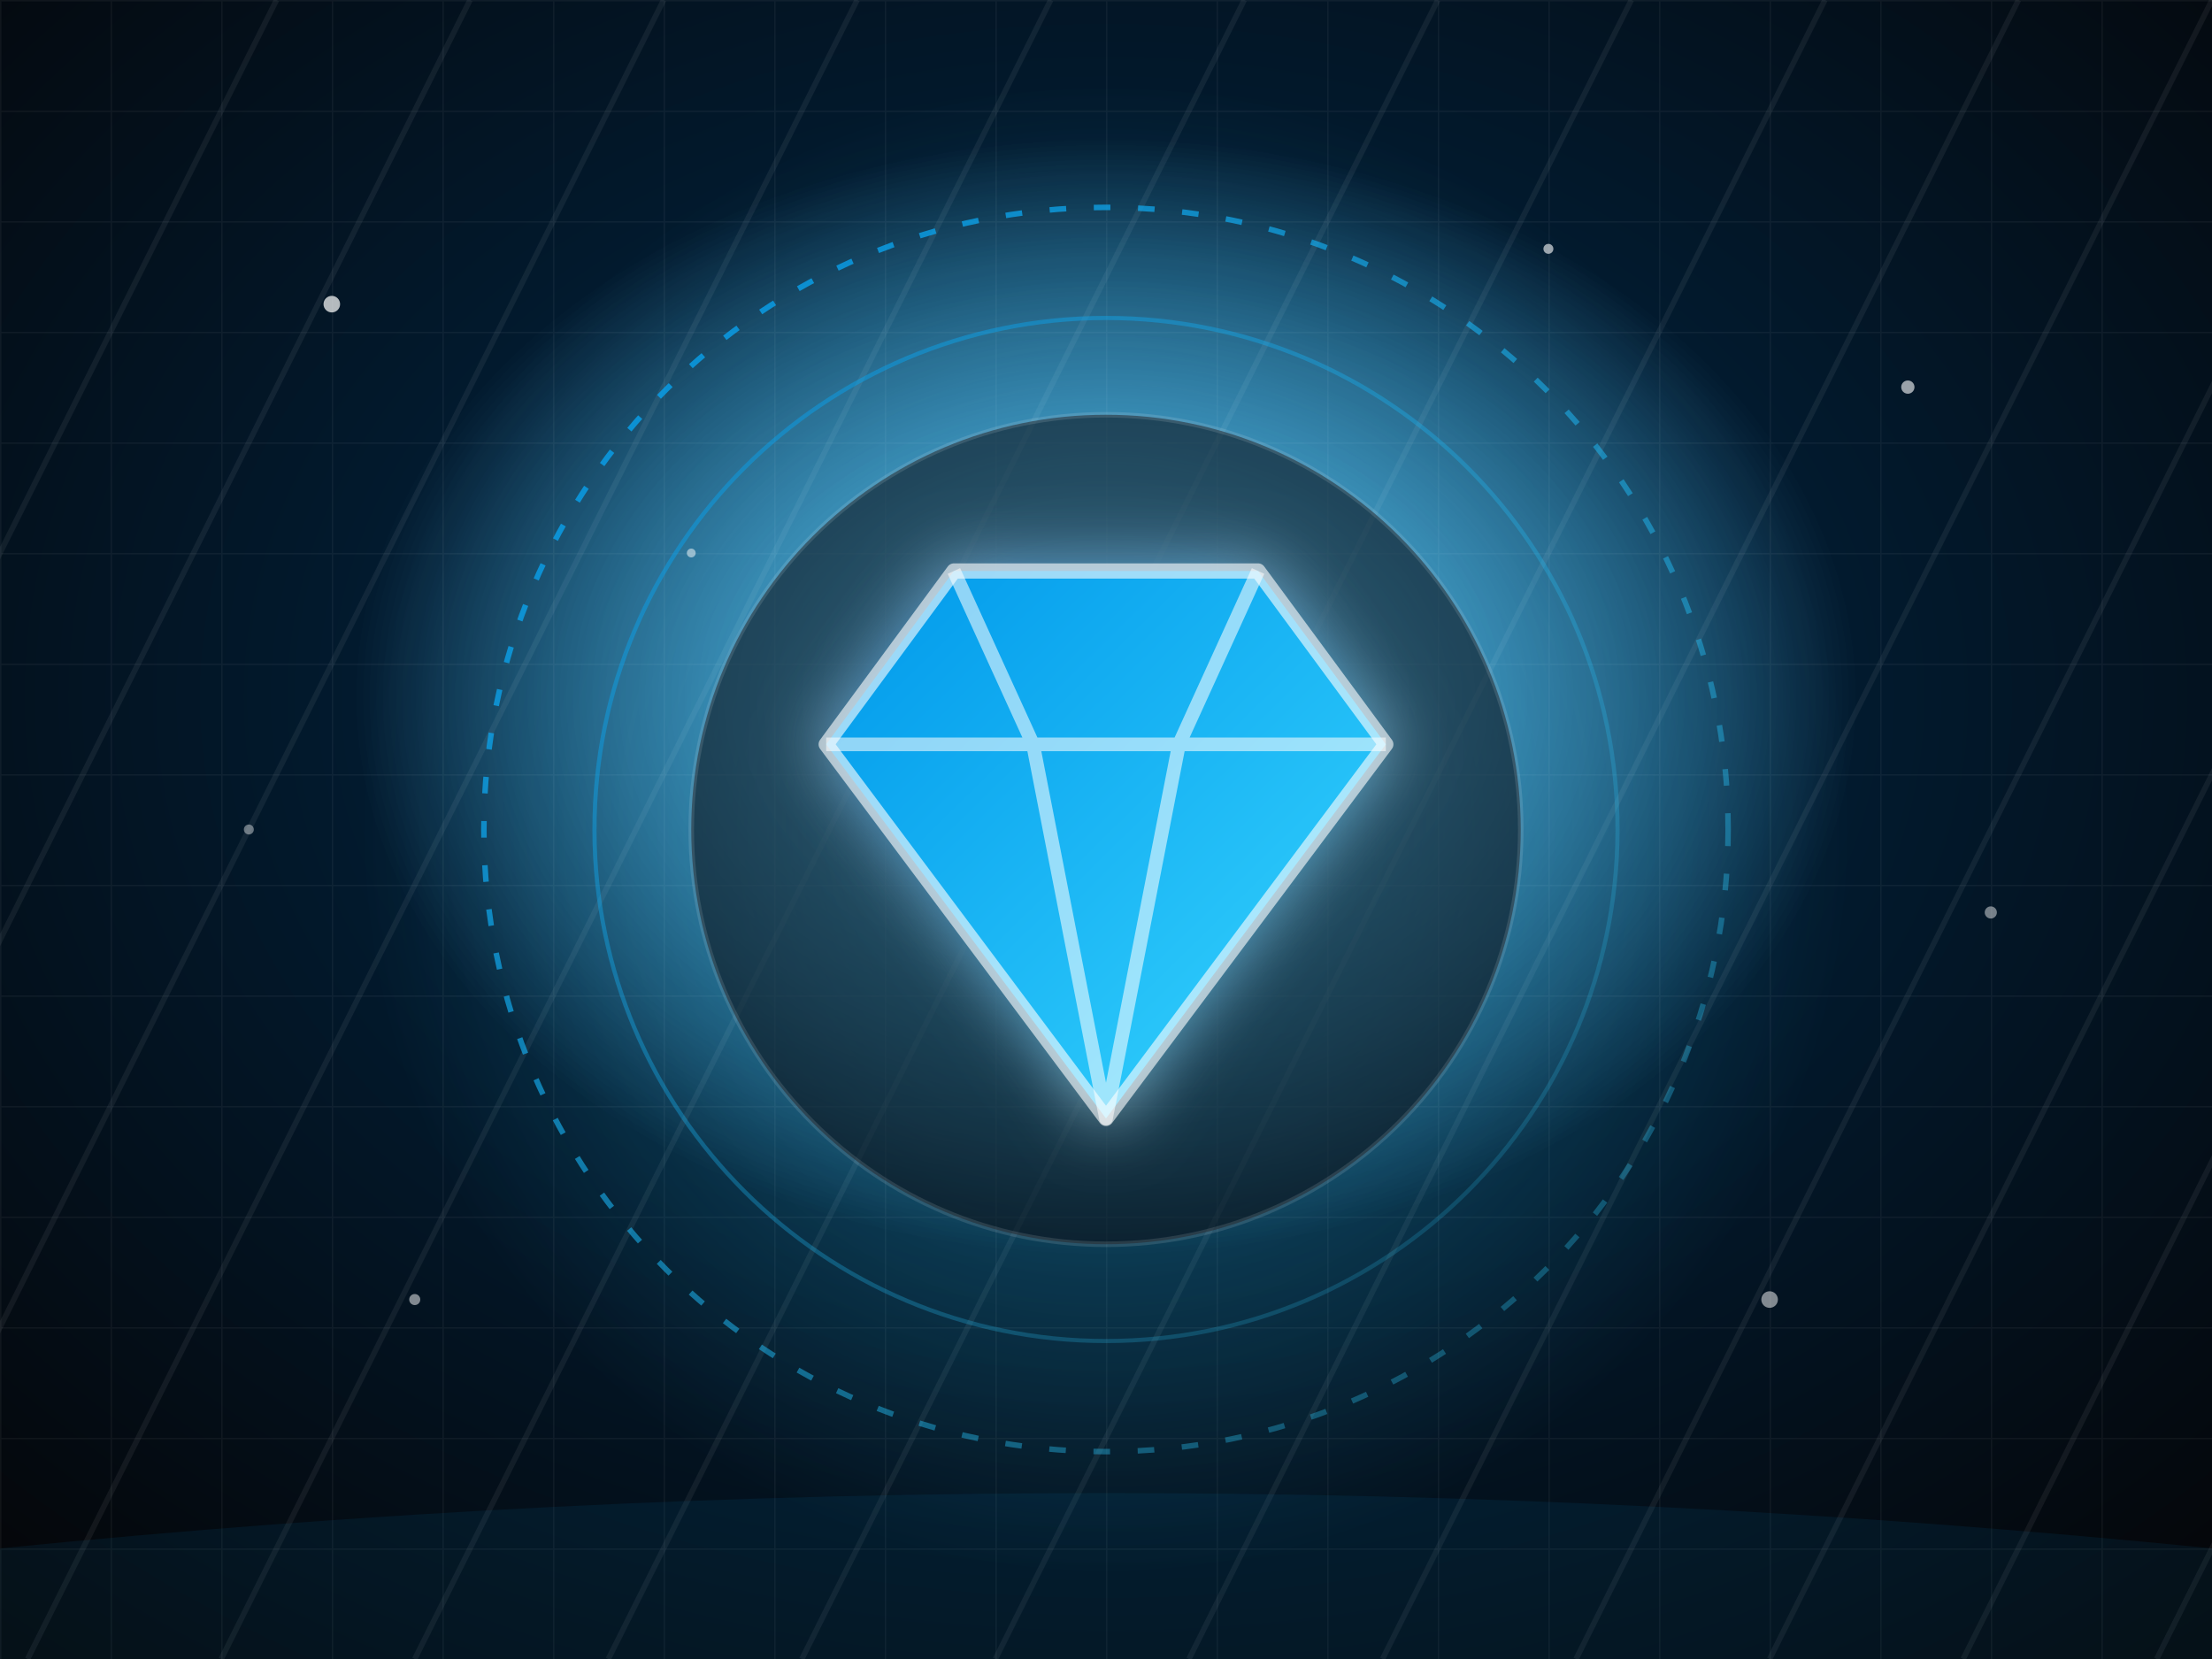
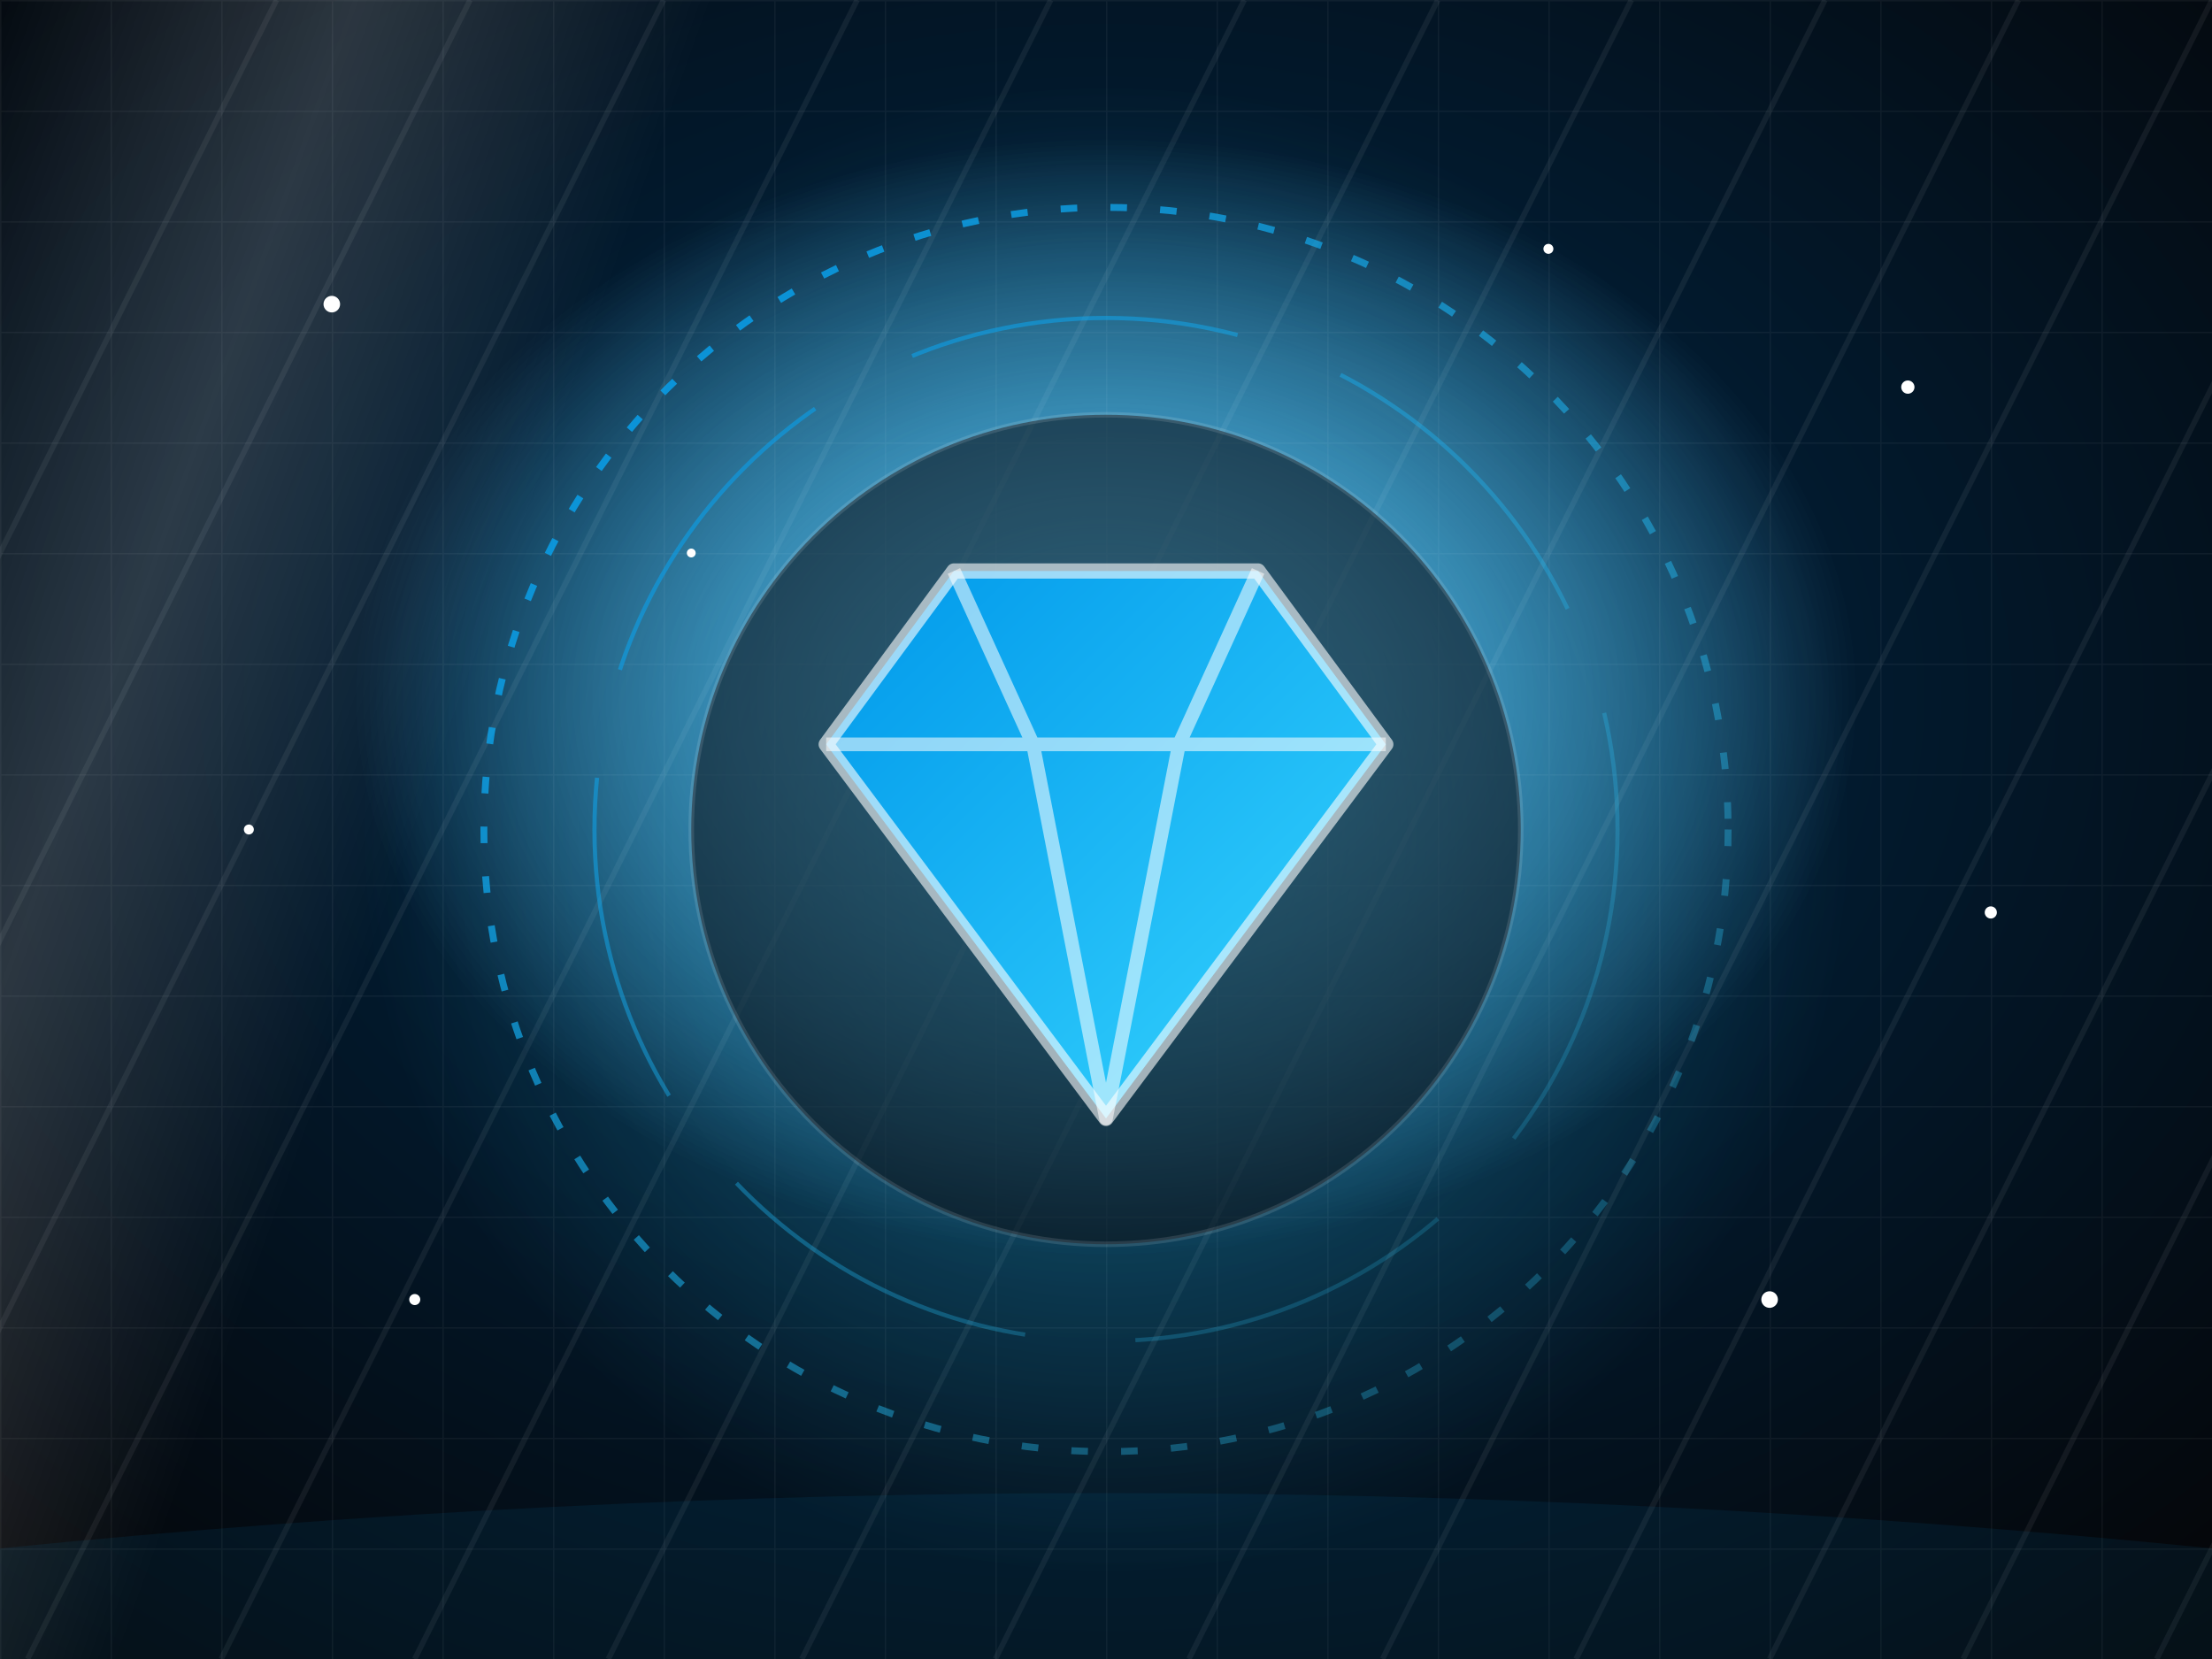
<svg xmlns="http://www.w3.org/2000/svg" viewBox="0 0 800 600" width="800" height="600">
+   <style>
+   .spin{transform-box:fill-box;transform-origin:center;animation:spin 14s linear infinite}
+   .spin-r{transform-box:fill-box;transform-origin:center;animation:spin 22s linear infinite reverse}
+   .spin-slow{transform-box:fill-box;transform-origin:center;animation:spin 8s linear infinite}
+   .pulse{transform-box:fill-box;transform-origin:center;animation:pulse 3s ease-in-out infinite}
+   .float{animation:float 3.4s ease-in-out infinite}
+   .tw{animation:tw 2.2s ease-in-out infinite}.d2{animation-delay:1.1s}.d3{animation-delay:.6s}.d4{animation-delay:1.6s}
+   .blink{animation:blink 1.1s steps(2,start) infinite}
+   .sweep{animation:sweep 5s ease-in-out infinite}
+   .scan{animation:scan 4s linear infinite}
+   .glitch1{animation:g1 2.6s steps(1) infinite}.glitch2{animation:g2 2.6s steps(1) infinite}
+   .rise{animation:rise 6s linear infinite}
+   .flow{stroke-dasharray:14 22;animation:flow 1.6s linear infinite}
+   .bar{transform-box:fill-box;transform-origin:left center;animation:bar 2.8s ease-in-out infinite}
+   @keyframes spin{to{transform:rotate(360deg)}}
+   @keyframes pulse{50%{transform:scale(1.12);opacity:.55}}
+   @keyframes float{50%{transform:translateY(-14px)}}
+   @keyframes tw{0%,100%{opacity:.25}50%{opacity:1}}
+   @keyframes blink{to{visibility:hidden}}
+   @keyframes sweep{0%{transform:translateX(-900px)}55%,100%{transform:translateX(1500px)}}
+   @keyframes scan{from{transform:translateY(-120px)}to{transform:translateY(900px)}}
+   @keyframes g1{0%,86%,100%{transform:none;opacity:0}88%{transform:translate(-8px,2px);opacity:.85}92%{transform:translate(6px,-3px);opacity:.85}}
+   @keyframes g2{0%,86%,100%{transform:none;opacity:0}89%{transform:translate(7px,1px);opacity:.8}93%{transform:translate(-5px,-2px);opacity:.8}}
+   @keyframes rise{from{transform:translateY(0);opacity:0}15%{opacity:.9}to{transform:translateY(-420px);opacity:0}}
+   @keyframes flow{to{stroke-dashoffset:-72}}
+   @keyframes bar{0%{transform:scaleX(.05)}60%,100%{transform:scaleX(1)}}
+   @media (prefers-reduced-motion:reduce){*{animation:none!important}}
+ </style>
  <defs>
    <radialGradient id="bg" cx="50%" cy="42%" r="75%">
      <stop offset="0" stop-color="#0098ea" stop-opacity=".55" />
      <stop offset=".45" stop-color="#021a2e" />
      <stop offset="1" stop-color="#050507" />
    </radialGradient>
    <radialGradient id="glow" cx="50%" cy="50%" r="50%">
-       <stop offset="0" stop-color="#38d6ff" stop-opacity=".7" />
+       <stop offset="0" stop-color="#38d6ff" stop-opacity=".75" />
      <stop offset="1" stop-color="#38d6ff" stop-opacity="0" />
    </radialGradient>
    <linearGradient id="ig" x1="0" y1="0" x2="1" y2="1">
      <stop offset="0" stop-color="#0098ea" />
      <stop offset="1" stop-color="#38d6ff" />
    </linearGradient>
    <linearGradient id="ring" x1="0" y1="0" x2="1" y2="1">
-       <stop offset="0" stop-color="#0098ea" stop-opacity=".9" />
-       <stop offset="1" stop-color="#38d6ff" stop-opacity=".2" />
+       <stop offset="0" stop-color="#0098ea" stop-opacity=".95" />
+       <stop offset="1" stop-color="#38d6ff" stop-opacity=".15" />
+     </linearGradient>
+     <linearGradient id="shine" x1="0" y1="0" x2="1" y2="0">
+       <stop offset="0" stop-color="#fff" stop-opacity="0" />
+       <stop offset=".5" stop-color="#fff" stop-opacity=".16" />
+       <stop offset="1" stop-color="#fff" stop-opacity="0" />
+     </linearGradient>
+     <linearGradient id="scanl" x1="0" y1="0" x2="0" y2="1">
+       <stop offset="0" stop-color="#38d6ff" stop-opacity="0" />
+       <stop offset=".85" stop-color="#38d6ff" stop-opacity=".18" />
+       <stop offset="1" stop-color="#fff" stop-opacity=".35" />
    </linearGradient>
    <pattern id="grid" width="40" height="40" patternUnits="userSpaceOnUse">
      <path d="M40 0H0V40" fill="none" stroke="#fff" stroke-opacity=".05" stroke-width="1" />
    </pattern>
-     <filter id="soft" x="-50%" y="-50%" width="200%" height="200%">
-       <feGaussianBlur stdDeviation="1.1" />
-     </filter>
  </defs>
  <rect width="800" height="600" fill="url(#bg)" />
  <rect width="800" height="600" fill="url(#grid)" />
  <g stroke="#fff" stroke-opacity=".06" stroke-width="2">
    <path d="M-200 600 L100 0" />
    <path d="M-130 600 L170 0" />
    <path d="M-60 600 L240 0" />
    <path d="M10 600 L310 0" />
    <path d="M80 600 L380 0" />
    <path d="M150 600 L450 0" />
    <path d="M220 600 L520 0" />
    <path d="M290 600 L590 0" />
    <path d="M360 600 L660 0" />
    <path d="M430 600 L730 0" />
    <path d="M500 600 L800 0" />
    <path d="M570 600 L870 0" />
    <path d="M640 600 L940 0" />
    <path d="M710 600 L1010 0" />
    <path d="M780 600 L1080 0" />
    <path d="M850 600 L1150 0" />
  </g>
-   <circle cx="400" cy="300" r="270" fill="url(#glow)" opacity=".55" />
-   <circle cx="400" cy="300" r="225" fill="none" stroke="url(#ring)" stroke-width="2" stroke-dasharray="6 10" />
-   <circle cx="400" cy="300" r="185" fill="none" stroke="url(#ring)" stroke-width="1.5" opacity=".6" />
+   <circle class="pulse" cx="400" cy="300" r="270" fill="url(#glow)" opacity=".55" />
+   <circle class="spin" cx="400" cy="300" r="225" fill="none" stroke="url(#ring)" stroke-width="2.5" stroke-dasharray="6 12" />
+   <circle class="spin-r" cx="400" cy="300" r="185" fill="none" stroke="url(#ring)" stroke-width="1.5" stroke-dasharray="120 40" opacity=".7" />
  <circle cx="400" cy="300" r="150" fill="#0b0b12" fill-opacity=".55" stroke="#fff" stroke-opacity=".12" stroke-width="2" />
-   <g transform="translate(400 300) scale(11) translate(-12 -12)" filter="url(#soft)" opacity=".75">
-     <path d="M12 21.5L2.8 9.2 7 3.5h10l4.2 5.7z" fill="url(#ig)" stroke="#fff" stroke-opacity=".6" stroke-width=".5" stroke-linejoin="round" />
-     <path d="M2.8 9.2h18.4M7 3.5l2.6 5.7L12 21.5l2.4-12.3L17 3.5M9.6 9.2h4.8" fill="none" stroke="#fff" stroke-opacity=".55" stroke-width=".45" stroke-linejoin="round" />
+   <g class="float">
+     <g transform="translate(400 300) scale(11) translate(-12 -12)">
+       <path d="M12 21.5L2.8 9.2 7 3.5h10l4.2 5.7z" fill="url(#ig)" stroke="#fff" stroke-opacity=".6" stroke-width=".5" stroke-linejoin="round" />
+       <path d="M2.8 9.2h18.4M7 3.5l2.6 5.7L12 21.5l2.4-12.3L17 3.5M9.6 9.2h4.8" fill="none" stroke="#fff" stroke-opacity=".55" stroke-width=".45" stroke-linejoin="round" />
+     </g>
  </g>
-   <g transform="translate(400 300) scale(11) translate(-12 -12)">
-     <path d="M12 21.5L2.8 9.2 7 3.5h10l4.2 5.7z" fill="url(#ig)" stroke="#fff" stroke-opacity=".6" stroke-width=".5" stroke-linejoin="round" />
-     <path d="M2.8 9.2h18.4M7 3.5l2.6 5.7L12 21.5l2.4-12.3L17 3.5M9.6 9.2h4.8" fill="none" stroke="#fff" stroke-opacity=".55" stroke-width=".45" stroke-linejoin="round" />
+   <circle class="tw " cx="120" cy="110" r="3" fill="#fff" />
+   <circle class="tw d2" cx="690" cy="140" r="2.4" fill="#fff" />
+   <circle class="tw d3" cx="640" cy="470" r="3" fill="#fff" />
+   <circle class="tw d4" cx="150" cy="470" r="2" fill="#fff" />
+   <circle class="tw " cx="560" cy="90" r="1.8" fill="#fff" />
+   <circle class="tw d2" cx="250" cy="200" r="1.6" fill="#fff" />
+   <circle class="tw d3" cx="720" cy="330" r="2.2" fill="#fff" />
+   <circle class="tw d4" cx="90" cy="300" r="1.8" fill="#fff" />
+   <g transform="skewX(-20)">
+     <rect class="sweep" x="0" y="-100" width="260" height="800" fill="url(#shine)" />
  </g>
-   <circle cx="120" cy="110" r="3" fill="#fff" opacity="0.7" />
-   <circle cx="690" cy="140" r="2.4" fill="#fff" opacity="0.6" />
-   <circle cx="640" cy="470" r="3" fill="#fff" opacity="0.5" />
-   <circle cx="150" cy="470" r="2" fill="#fff" opacity="0.5" />
-   <circle cx="560" cy="90" r="1.8" fill="#fff" opacity="0.6" />
-   <circle cx="250" cy="200" r="1.6" fill="#fff" opacity="0.5" />
-   <circle cx="720" cy="330" r="2.2" fill="#fff" opacity="0.45" />
-   <circle cx="90" cy="300" r="1.8" fill="#fff" opacity="0.4" />
  <path d="M0 560 Q400 520 800 560 V600 H0Z" fill="#0098ea" opacity=".08" />
</svg>
